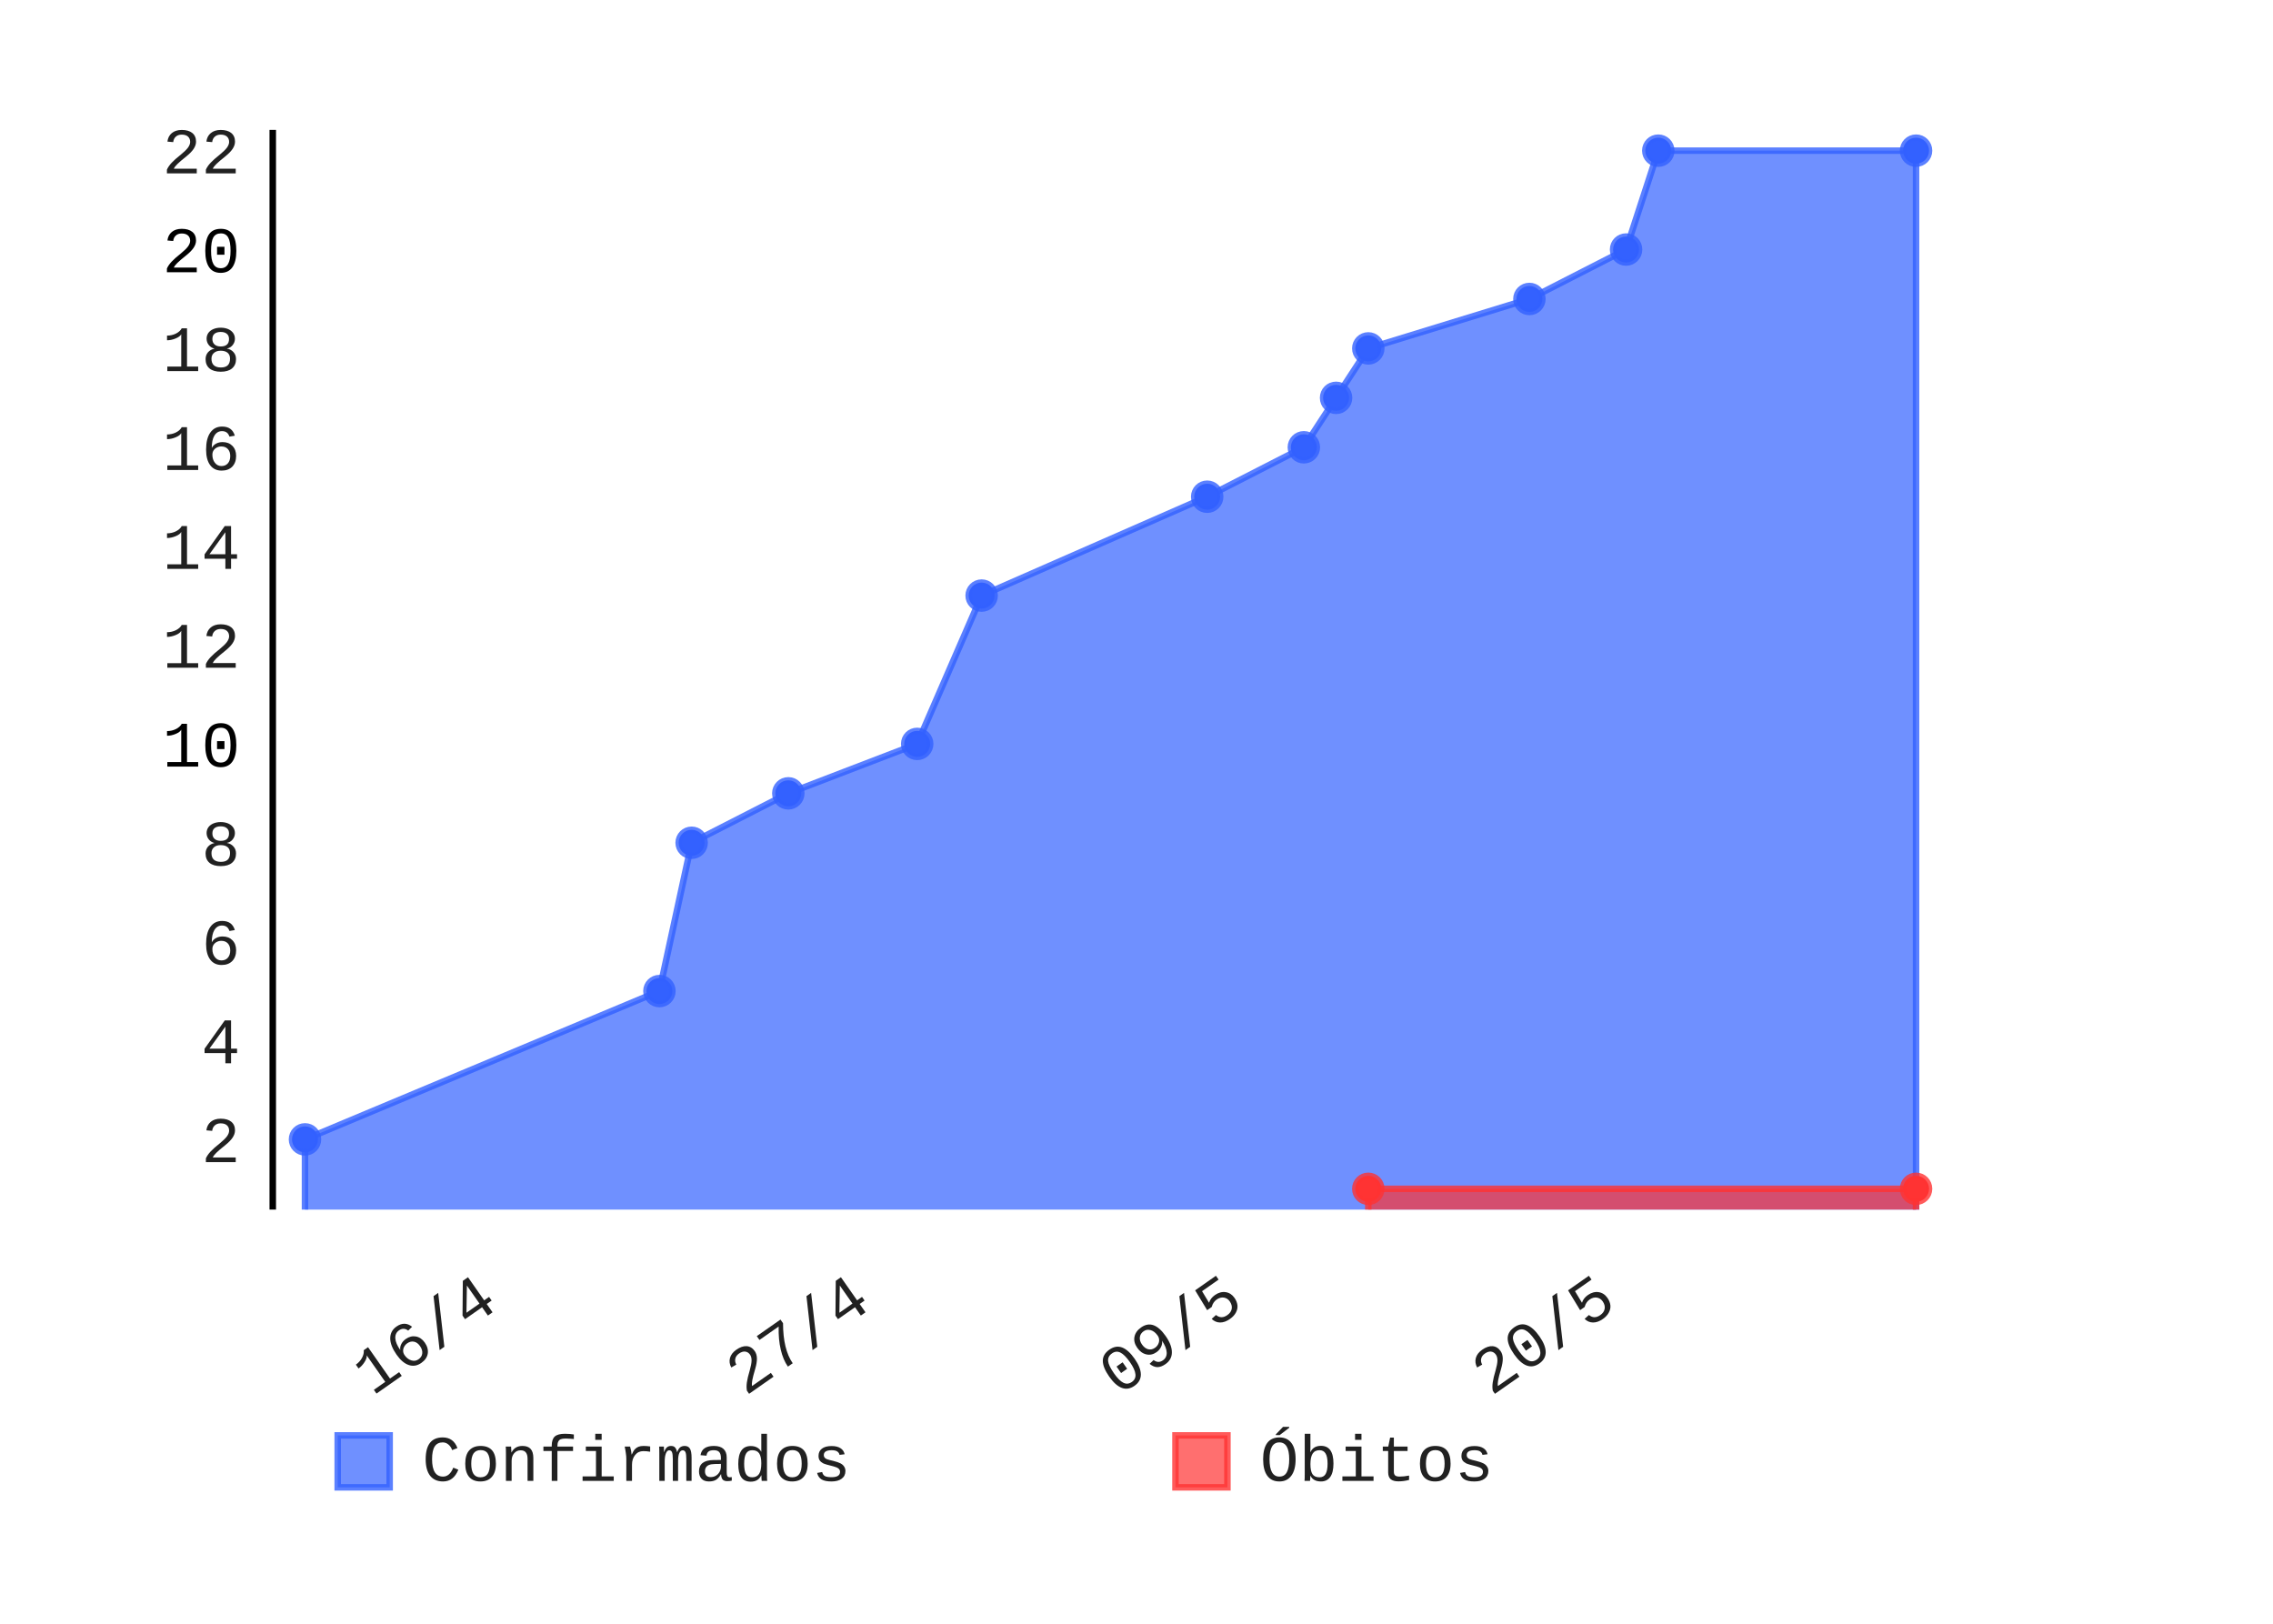
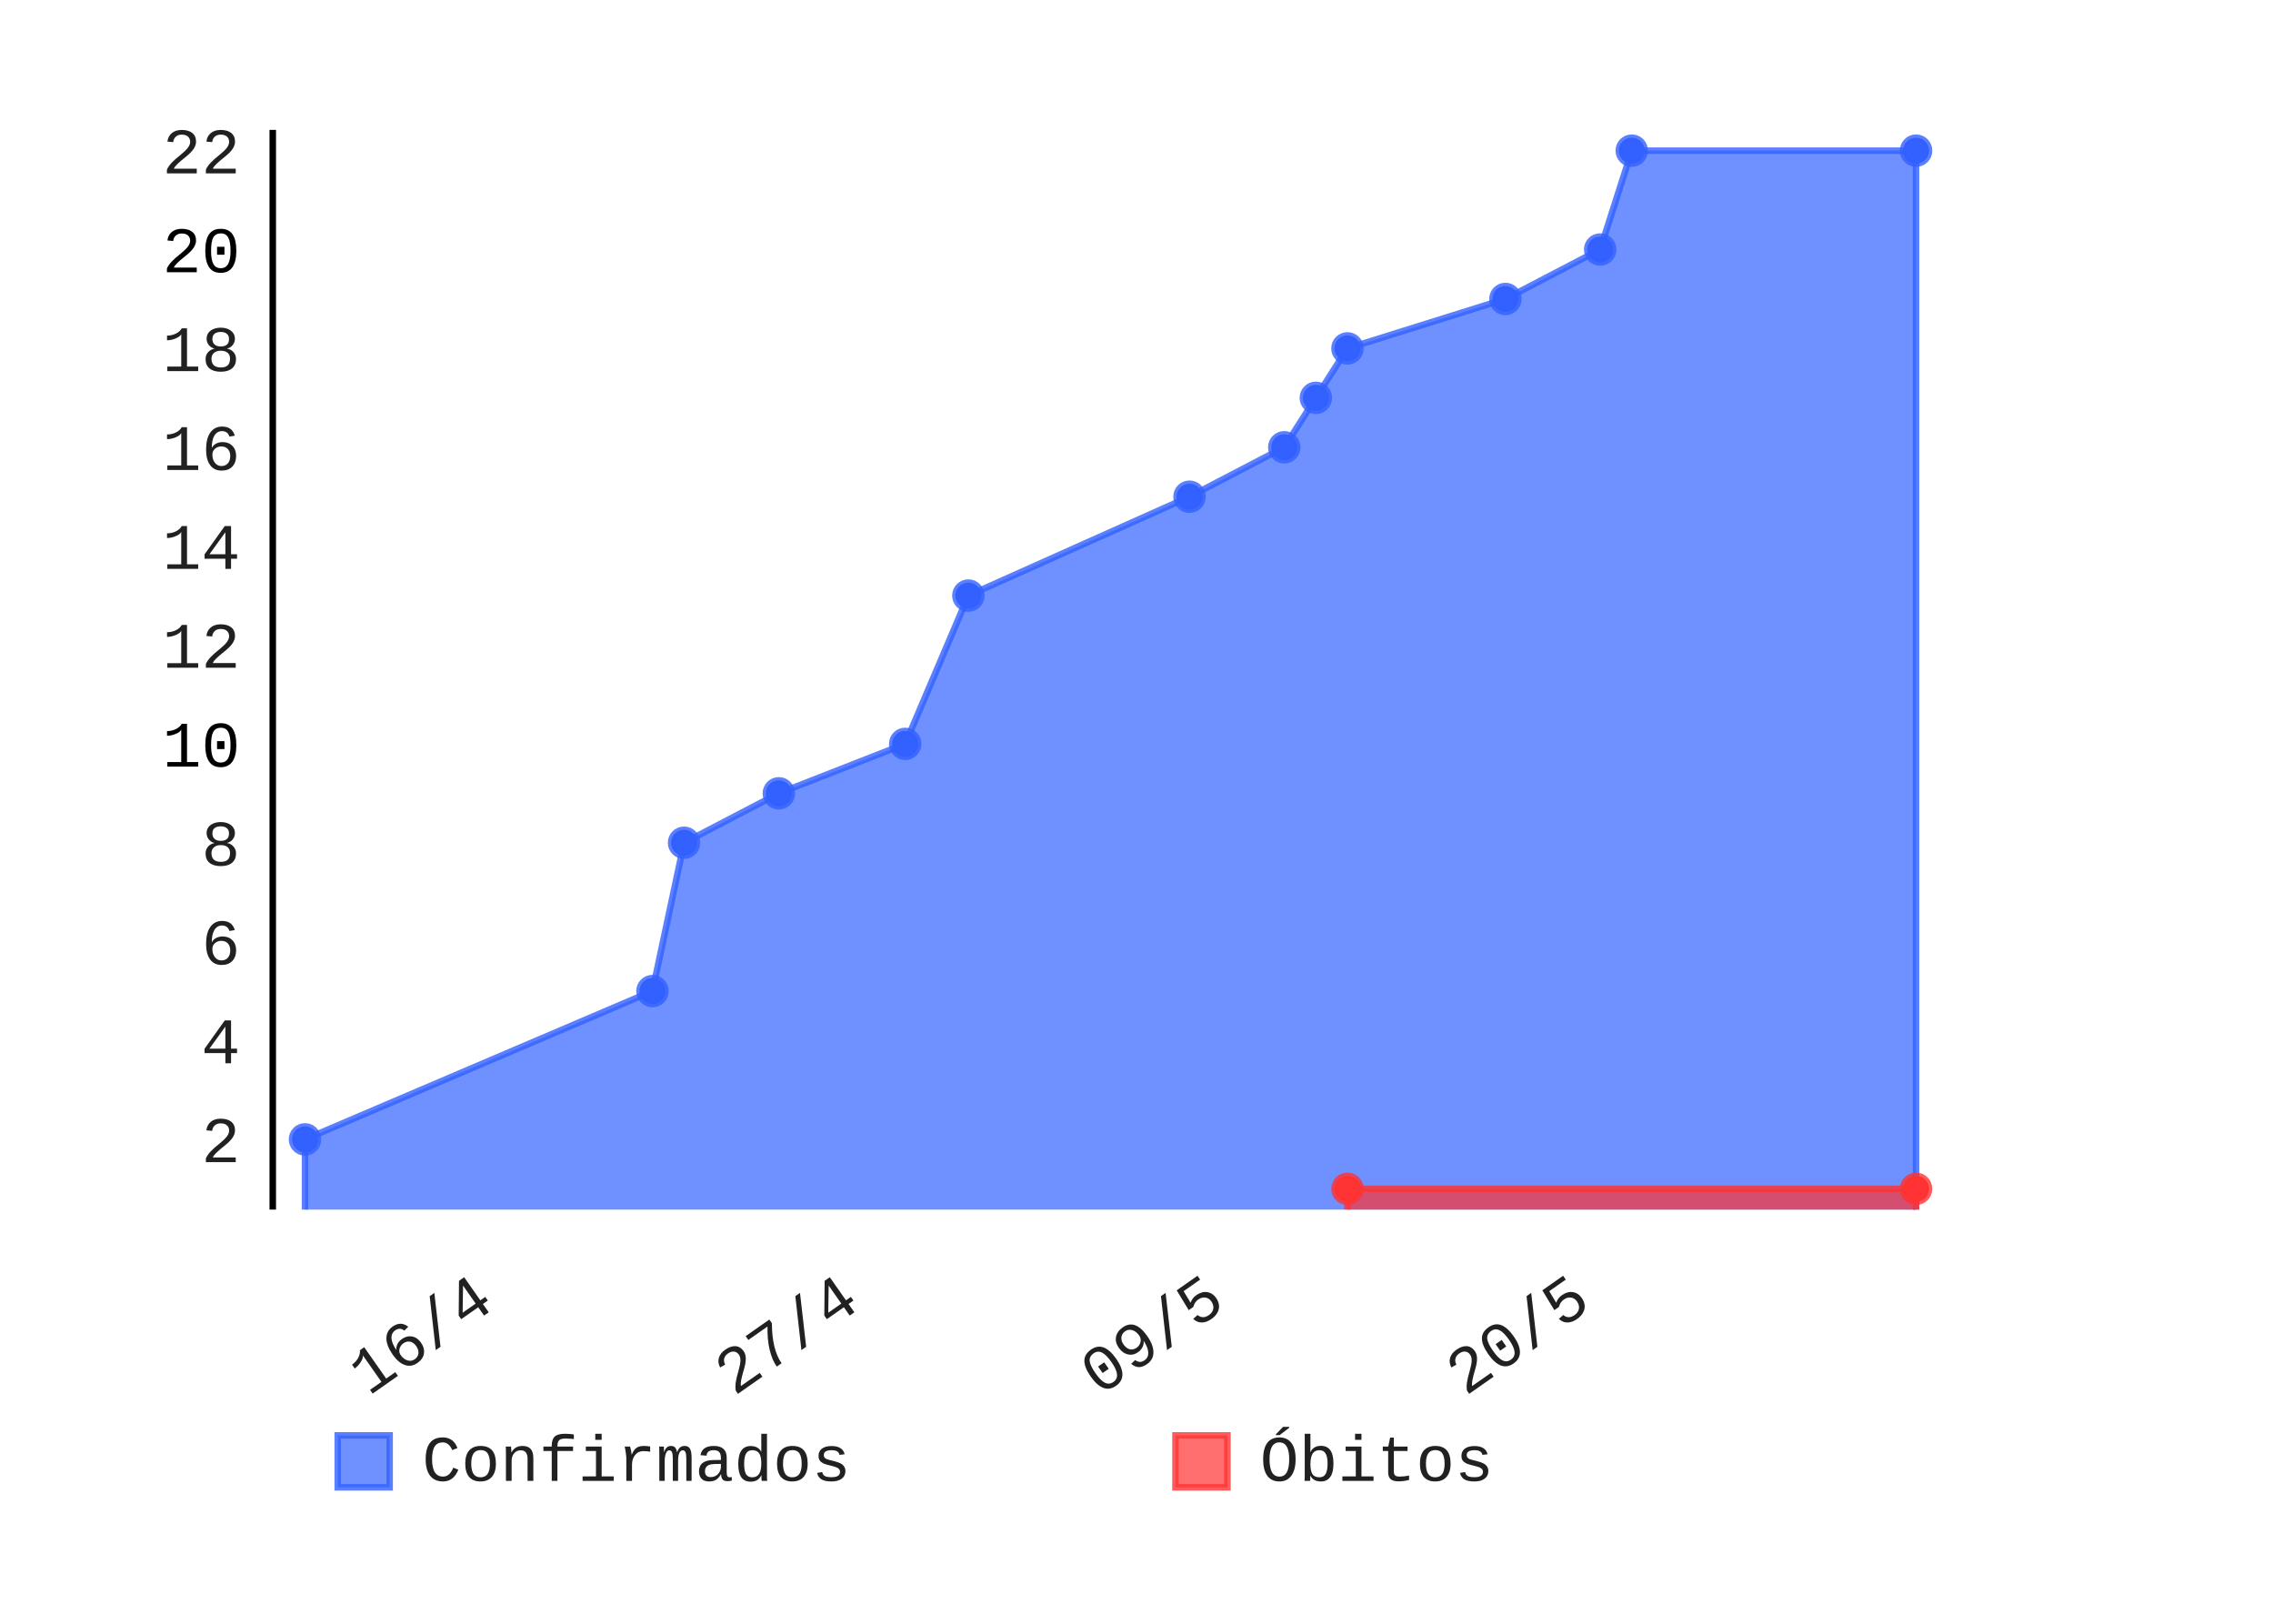
- <svg xmlns="http://www.w3.org/2000/svg" id="chart-10a62078-50a2-4f00-9241-739a03b871d2" class="pygal-chart" viewBox="0 0 350 250" width="350" height="250">
+ <svg xmlns="http://www.w3.org/2000/svg" id="chart-111e7e19-3a5c-4791-acdc-3d73e46ffc7b" class="pygal-chart" viewBox="0 0 350 250" width="350" height="250">
  <defs>
-     <style type="text/css">#chart-10a62078-50a2-4f00-9241-739a03b871d2{-webkit-user-select:none;-webkit-font-smoothing:antialiased;font-family:Consolas,"Liberation Mono",Menlo,Courier,monospace}#chart-10a62078-50a2-4f00-9241-739a03b871d2 .title{font-family:Consolas,"Liberation Mono",Menlo,Courier,monospace;font-size:8px}#chart-10a62078-50a2-4f00-9241-739a03b871d2 .legends .legend text{font-family:Consolas,"Liberation Mono",Menlo,Courier,monospace;font-size:10px}#chart-10a62078-50a2-4f00-9241-739a03b871d2 .axis text{font-family:Consolas,"Liberation Mono",Menlo,Courier,monospace;font-size:10px}#chart-10a62078-50a2-4f00-9241-739a03b871d2 .axis text.major{font-family:Consolas,"Liberation Mono",Menlo,Courier,monospace;font-size:10px}#chart-10a62078-50a2-4f00-9241-739a03b871d2 .text-overlay text.value{font-family:Consolas,"Liberation Mono",Menlo,Courier,monospace;font-size:16px}#chart-10a62078-50a2-4f00-9241-739a03b871d2 .text-overlay text.label{font-family:Consolas,"Liberation Mono",Menlo,Courier,monospace;font-size:10px}#chart-10a62078-50a2-4f00-9241-739a03b871d2 .tooltip{font-family:Consolas,"Liberation Mono",Menlo,Courier,monospace;font-size:12px}#chart-10a62078-50a2-4f00-9241-739a03b871d2 text.no_data{font-family:Consolas,"Liberation Mono",Menlo,Courier,monospace;font-size:64px}
- #chart-10a62078-50a2-4f00-9241-739a03b871d2{background-color:transparent}#chart-10a62078-50a2-4f00-9241-739a03b871d2 path,#chart-10a62078-50a2-4f00-9241-739a03b871d2 line,#chart-10a62078-50a2-4f00-9241-739a03b871d2 rect,#chart-10a62078-50a2-4f00-9241-739a03b871d2 circle{-webkit-transition:150ms;-moz-transition:150ms;transition:150ms}#chart-10a62078-50a2-4f00-9241-739a03b871d2 .graph &gt; .background{fill:transparent}#chart-10a62078-50a2-4f00-9241-739a03b871d2 .plot &gt; .background{fill:rgba(255,255,255,1)}#chart-10a62078-50a2-4f00-9241-739a03b871d2 .graph{fill:rgba(0,0,0,.87)}#chart-10a62078-50a2-4f00-9241-739a03b871d2 text.no_data{fill:rgba(0,0,0,1)}#chart-10a62078-50a2-4f00-9241-739a03b871d2 .title{fill:rgba(0,0,0,1)}#chart-10a62078-50a2-4f00-9241-739a03b871d2 .legends .legend text{fill:rgba(0,0,0,.87)}#chart-10a62078-50a2-4f00-9241-739a03b871d2 .legends .legend:hover text{fill:rgba(0,0,0,1)}#chart-10a62078-50a2-4f00-9241-739a03b871d2 .axis .line{stroke:rgba(0,0,0,1)}#chart-10a62078-50a2-4f00-9241-739a03b871d2 .axis .guide.line{stroke:rgba(0,0,0,.54)}#chart-10a62078-50a2-4f00-9241-739a03b871d2 .axis .major.line{stroke:rgba(0,0,0,.87)}#chart-10a62078-50a2-4f00-9241-739a03b871d2 .axis text.major{fill:rgba(0,0,0,1)}#chart-10a62078-50a2-4f00-9241-739a03b871d2 .axis.y .guides:hover .guide.line,#chart-10a62078-50a2-4f00-9241-739a03b871d2 .line-graph .axis.x .guides:hover .guide.line,#chart-10a62078-50a2-4f00-9241-739a03b871d2 .stackedline-graph .axis.x .guides:hover .guide.line,#chart-10a62078-50a2-4f00-9241-739a03b871d2 .xy-graph .axis.x .guides:hover .guide.line{stroke:rgba(0,0,0,1)}#chart-10a62078-50a2-4f00-9241-739a03b871d2 .axis .guides:hover text{fill:rgba(0,0,0,1)}#chart-10a62078-50a2-4f00-9241-739a03b871d2 .reactive{fill-opacity:.7;stroke-opacity:.8}#chart-10a62078-50a2-4f00-9241-739a03b871d2 .ci{stroke:rgba(0,0,0,.87)}#chart-10a62078-50a2-4f00-9241-739a03b871d2 .reactive.active,#chart-10a62078-50a2-4f00-9241-739a03b871d2 .active .reactive{fill-opacity:.8;stroke-opacity:.9;stroke-width:4}#chart-10a62078-50a2-4f00-9241-739a03b871d2 .ci .reactive.active{stroke-width:1.5}#chart-10a62078-50a2-4f00-9241-739a03b871d2 .series text{fill:rgba(0,0,0,1)}#chart-10a62078-50a2-4f00-9241-739a03b871d2 .tooltip rect{fill:rgba(255,255,255,1);stroke:rgba(0,0,0,1);-webkit-transition:opacity 150ms;-moz-transition:opacity 150ms;transition:opacity 150ms}#chart-10a62078-50a2-4f00-9241-739a03b871d2 .tooltip .label{fill:rgba(0,0,0,.87)}#chart-10a62078-50a2-4f00-9241-739a03b871d2 .tooltip .label{fill:rgba(0,0,0,.87)}#chart-10a62078-50a2-4f00-9241-739a03b871d2 .tooltip .legend{font-size:.8em;fill:rgba(0,0,0,.54)}#chart-10a62078-50a2-4f00-9241-739a03b871d2 .tooltip .x_label{font-size:.6em;fill:rgba(0,0,0,1)}#chart-10a62078-50a2-4f00-9241-739a03b871d2 .tooltip .xlink{font-size:.5em;text-decoration:underline}#chart-10a62078-50a2-4f00-9241-739a03b871d2 .tooltip .value{font-size:1.5em}#chart-10a62078-50a2-4f00-9241-739a03b871d2 .bound{font-size:.5em}#chart-10a62078-50a2-4f00-9241-739a03b871d2 .max-value{font-size:.75em;fill:rgba(0,0,0,.54)}#chart-10a62078-50a2-4f00-9241-739a03b871d2 .map-element{fill:rgba(255,255,255,1);stroke:rgba(0,0,0,.54) !important}#chart-10a62078-50a2-4f00-9241-739a03b871d2 .map-element .reactive{fill-opacity:inherit;stroke-opacity:inherit}#chart-10a62078-50a2-4f00-9241-739a03b871d2 .color-0,#chart-10a62078-50a2-4f00-9241-739a03b871d2 .color-0 a:visited{stroke:#3361FF;fill:#3361FF}#chart-10a62078-50a2-4f00-9241-739a03b871d2 .color-1,#chart-10a62078-50a2-4f00-9241-739a03b871d2 .color-1 a:visited{stroke:#FF3333;fill:#FF3333}#chart-10a62078-50a2-4f00-9241-739a03b871d2 .text-overlay .color-0 text{fill:black}#chart-10a62078-50a2-4f00-9241-739a03b871d2 .text-overlay .color-1 text{fill:black}
- #chart-10a62078-50a2-4f00-9241-739a03b871d2 text.no_data{text-anchor:middle}#chart-10a62078-50a2-4f00-9241-739a03b871d2 .guide.line{fill:none}#chart-10a62078-50a2-4f00-9241-739a03b871d2 .centered{text-anchor:middle}#chart-10a62078-50a2-4f00-9241-739a03b871d2 .title{text-anchor:middle}#chart-10a62078-50a2-4f00-9241-739a03b871d2 .legends .legend text{fill-opacity:1}#chart-10a62078-50a2-4f00-9241-739a03b871d2 .axis.x text{text-anchor:middle}#chart-10a62078-50a2-4f00-9241-739a03b871d2 .axis.x:not(.web) text[transform]{text-anchor:start}#chart-10a62078-50a2-4f00-9241-739a03b871d2 .axis.x:not(.web) text[transform].backwards{text-anchor:end}#chart-10a62078-50a2-4f00-9241-739a03b871d2 .axis.y text{text-anchor:end}#chart-10a62078-50a2-4f00-9241-739a03b871d2 .axis.y text[transform].backwards{text-anchor:start}#chart-10a62078-50a2-4f00-9241-739a03b871d2 .axis.y2 text{text-anchor:start}#chart-10a62078-50a2-4f00-9241-739a03b871d2 .axis.y2 text[transform].backwards{text-anchor:end}#chart-10a62078-50a2-4f00-9241-739a03b871d2 .axis .guide.line{stroke-dasharray:4,4}#chart-10a62078-50a2-4f00-9241-739a03b871d2 .axis .major.guide.line{stroke-dasharray:6,6}#chart-10a62078-50a2-4f00-9241-739a03b871d2 .horizontal .axis.y .guide.line,#chart-10a62078-50a2-4f00-9241-739a03b871d2 .horizontal .axis.y2 .guide.line,#chart-10a62078-50a2-4f00-9241-739a03b871d2 .vertical .axis.x .guide.line{opacity:0}#chart-10a62078-50a2-4f00-9241-739a03b871d2 .horizontal .axis.always_show .guide.line,#chart-10a62078-50a2-4f00-9241-739a03b871d2 .vertical .axis.always_show .guide.line{opacity:1 !important}#chart-10a62078-50a2-4f00-9241-739a03b871d2 .axis.y .guides:hover .guide.line,#chart-10a62078-50a2-4f00-9241-739a03b871d2 .axis.y2 .guides:hover .guide.line,#chart-10a62078-50a2-4f00-9241-739a03b871d2 .axis.x .guides:hover .guide.line{opacity:1}#chart-10a62078-50a2-4f00-9241-739a03b871d2 .axis .guides:hover text{opacity:1}#chart-10a62078-50a2-4f00-9241-739a03b871d2 .nofill{fill:none}#chart-10a62078-50a2-4f00-9241-739a03b871d2 .subtle-fill{fill-opacity:.2}#chart-10a62078-50a2-4f00-9241-739a03b871d2 .dot{stroke-width:1px;fill-opacity:1}#chart-10a62078-50a2-4f00-9241-739a03b871d2 .dot.active{stroke-width:5px}#chart-10a62078-50a2-4f00-9241-739a03b871d2 .dot.negative{fill:transparent}#chart-10a62078-50a2-4f00-9241-739a03b871d2 text,#chart-10a62078-50a2-4f00-9241-739a03b871d2 tspan{stroke:none !important}#chart-10a62078-50a2-4f00-9241-739a03b871d2 .series text.active{opacity:1}#chart-10a62078-50a2-4f00-9241-739a03b871d2 .tooltip rect{fill-opacity:.95;stroke-width:.5}#chart-10a62078-50a2-4f00-9241-739a03b871d2 .tooltip text{fill-opacity:1}#chart-10a62078-50a2-4f00-9241-739a03b871d2 .showable{visibility:hidden}#chart-10a62078-50a2-4f00-9241-739a03b871d2 .showable.shown{visibility:visible}#chart-10a62078-50a2-4f00-9241-739a03b871d2 .gauge-background{fill:rgba(229,229,229,1);stroke:none}#chart-10a62078-50a2-4f00-9241-739a03b871d2 .bg-lines{stroke:transparent;stroke-width:2px}</style>
+     <style type="text/css">#chart-111e7e19-3a5c-4791-acdc-3d73e46ffc7b{-webkit-user-select:none;-webkit-font-smoothing:antialiased;font-family:Consolas,"Liberation Mono",Menlo,Courier,monospace}#chart-111e7e19-3a5c-4791-acdc-3d73e46ffc7b .title{font-family:Consolas,"Liberation Mono",Menlo,Courier,monospace;font-size:8px}#chart-111e7e19-3a5c-4791-acdc-3d73e46ffc7b .legends .legend text{font-family:Consolas,"Liberation Mono",Menlo,Courier,monospace;font-size:10px}#chart-111e7e19-3a5c-4791-acdc-3d73e46ffc7b .axis text{font-family:Consolas,"Liberation Mono",Menlo,Courier,monospace;font-size:10px}#chart-111e7e19-3a5c-4791-acdc-3d73e46ffc7b .axis text.major{font-family:Consolas,"Liberation Mono",Menlo,Courier,monospace;font-size:10px}#chart-111e7e19-3a5c-4791-acdc-3d73e46ffc7b .text-overlay text.value{font-family:Consolas,"Liberation Mono",Menlo,Courier,monospace;font-size:16px}#chart-111e7e19-3a5c-4791-acdc-3d73e46ffc7b .text-overlay text.label{font-family:Consolas,"Liberation Mono",Menlo,Courier,monospace;font-size:10px}#chart-111e7e19-3a5c-4791-acdc-3d73e46ffc7b .tooltip{font-family:Consolas,"Liberation Mono",Menlo,Courier,monospace;font-size:12px}#chart-111e7e19-3a5c-4791-acdc-3d73e46ffc7b text.no_data{font-family:Consolas,"Liberation Mono",Menlo,Courier,monospace;font-size:64px}
+ #chart-111e7e19-3a5c-4791-acdc-3d73e46ffc7b{background-color:transparent}#chart-111e7e19-3a5c-4791-acdc-3d73e46ffc7b path,#chart-111e7e19-3a5c-4791-acdc-3d73e46ffc7b line,#chart-111e7e19-3a5c-4791-acdc-3d73e46ffc7b rect,#chart-111e7e19-3a5c-4791-acdc-3d73e46ffc7b circle{-webkit-transition:150ms;-moz-transition:150ms;transition:150ms}#chart-111e7e19-3a5c-4791-acdc-3d73e46ffc7b .graph &gt; .background{fill:transparent}#chart-111e7e19-3a5c-4791-acdc-3d73e46ffc7b .plot &gt; .background{fill:rgba(255,255,255,1)}#chart-111e7e19-3a5c-4791-acdc-3d73e46ffc7b .graph{fill:rgba(0,0,0,.87)}#chart-111e7e19-3a5c-4791-acdc-3d73e46ffc7b text.no_data{fill:rgba(0,0,0,1)}#chart-111e7e19-3a5c-4791-acdc-3d73e46ffc7b .title{fill:rgba(0,0,0,1)}#chart-111e7e19-3a5c-4791-acdc-3d73e46ffc7b .legends .legend text{fill:rgba(0,0,0,.87)}#chart-111e7e19-3a5c-4791-acdc-3d73e46ffc7b .legends .legend:hover text{fill:rgba(0,0,0,1)}#chart-111e7e19-3a5c-4791-acdc-3d73e46ffc7b .axis .line{stroke:rgba(0,0,0,1)}#chart-111e7e19-3a5c-4791-acdc-3d73e46ffc7b .axis .guide.line{stroke:rgba(0,0,0,.54)}#chart-111e7e19-3a5c-4791-acdc-3d73e46ffc7b .axis .major.line{stroke:rgba(0,0,0,.87)}#chart-111e7e19-3a5c-4791-acdc-3d73e46ffc7b .axis text.major{fill:rgba(0,0,0,1)}#chart-111e7e19-3a5c-4791-acdc-3d73e46ffc7b .axis.y .guides:hover .guide.line,#chart-111e7e19-3a5c-4791-acdc-3d73e46ffc7b .line-graph .axis.x .guides:hover .guide.line,#chart-111e7e19-3a5c-4791-acdc-3d73e46ffc7b .stackedline-graph .axis.x .guides:hover .guide.line,#chart-111e7e19-3a5c-4791-acdc-3d73e46ffc7b .xy-graph .axis.x .guides:hover .guide.line{stroke:rgba(0,0,0,1)}#chart-111e7e19-3a5c-4791-acdc-3d73e46ffc7b .axis .guides:hover text{fill:rgba(0,0,0,1)}#chart-111e7e19-3a5c-4791-acdc-3d73e46ffc7b .reactive{fill-opacity:.7;stroke-opacity:.8}#chart-111e7e19-3a5c-4791-acdc-3d73e46ffc7b .ci{stroke:rgba(0,0,0,.87)}#chart-111e7e19-3a5c-4791-acdc-3d73e46ffc7b .reactive.active,#chart-111e7e19-3a5c-4791-acdc-3d73e46ffc7b .active .reactive{fill-opacity:.8;stroke-opacity:.9;stroke-width:4}#chart-111e7e19-3a5c-4791-acdc-3d73e46ffc7b .ci .reactive.active{stroke-width:1.5}#chart-111e7e19-3a5c-4791-acdc-3d73e46ffc7b .series text{fill:rgba(0,0,0,1)}#chart-111e7e19-3a5c-4791-acdc-3d73e46ffc7b .tooltip rect{fill:rgba(255,255,255,1);stroke:rgba(0,0,0,1);-webkit-transition:opacity 150ms;-moz-transition:opacity 150ms;transition:opacity 150ms}#chart-111e7e19-3a5c-4791-acdc-3d73e46ffc7b .tooltip .label{fill:rgba(0,0,0,.87)}#chart-111e7e19-3a5c-4791-acdc-3d73e46ffc7b .tooltip .label{fill:rgba(0,0,0,.87)}#chart-111e7e19-3a5c-4791-acdc-3d73e46ffc7b .tooltip .legend{font-size:.8em;fill:rgba(0,0,0,.54)}#chart-111e7e19-3a5c-4791-acdc-3d73e46ffc7b .tooltip .x_label{font-size:.6em;fill:rgba(0,0,0,1)}#chart-111e7e19-3a5c-4791-acdc-3d73e46ffc7b .tooltip .xlink{font-size:.5em;text-decoration:underline}#chart-111e7e19-3a5c-4791-acdc-3d73e46ffc7b .tooltip .value{font-size:1.5em}#chart-111e7e19-3a5c-4791-acdc-3d73e46ffc7b .bound{font-size:.5em}#chart-111e7e19-3a5c-4791-acdc-3d73e46ffc7b .max-value{font-size:.75em;fill:rgba(0,0,0,.54)}#chart-111e7e19-3a5c-4791-acdc-3d73e46ffc7b .map-element{fill:rgba(255,255,255,1);stroke:rgba(0,0,0,.54) !important}#chart-111e7e19-3a5c-4791-acdc-3d73e46ffc7b .map-element .reactive{fill-opacity:inherit;stroke-opacity:inherit}#chart-111e7e19-3a5c-4791-acdc-3d73e46ffc7b .color-0,#chart-111e7e19-3a5c-4791-acdc-3d73e46ffc7b .color-0 a:visited{stroke:#3361FF;fill:#3361FF}#chart-111e7e19-3a5c-4791-acdc-3d73e46ffc7b .color-1,#chart-111e7e19-3a5c-4791-acdc-3d73e46ffc7b .color-1 a:visited{stroke:#FF3333;fill:#FF3333}#chart-111e7e19-3a5c-4791-acdc-3d73e46ffc7b .text-overlay .color-0 text{fill:black}#chart-111e7e19-3a5c-4791-acdc-3d73e46ffc7b .text-overlay .color-1 text{fill:black}
+ #chart-111e7e19-3a5c-4791-acdc-3d73e46ffc7b text.no_data{text-anchor:middle}#chart-111e7e19-3a5c-4791-acdc-3d73e46ffc7b .guide.line{fill:none}#chart-111e7e19-3a5c-4791-acdc-3d73e46ffc7b .centered{text-anchor:middle}#chart-111e7e19-3a5c-4791-acdc-3d73e46ffc7b .title{text-anchor:middle}#chart-111e7e19-3a5c-4791-acdc-3d73e46ffc7b .legends .legend text{fill-opacity:1}#chart-111e7e19-3a5c-4791-acdc-3d73e46ffc7b .axis.x text{text-anchor:middle}#chart-111e7e19-3a5c-4791-acdc-3d73e46ffc7b .axis.x:not(.web) text[transform]{text-anchor:start}#chart-111e7e19-3a5c-4791-acdc-3d73e46ffc7b .axis.x:not(.web) text[transform].backwards{text-anchor:end}#chart-111e7e19-3a5c-4791-acdc-3d73e46ffc7b .axis.y text{text-anchor:end}#chart-111e7e19-3a5c-4791-acdc-3d73e46ffc7b .axis.y text[transform].backwards{text-anchor:start}#chart-111e7e19-3a5c-4791-acdc-3d73e46ffc7b .axis.y2 text{text-anchor:start}#chart-111e7e19-3a5c-4791-acdc-3d73e46ffc7b .axis.y2 text[transform].backwards{text-anchor:end}#chart-111e7e19-3a5c-4791-acdc-3d73e46ffc7b .axis .guide.line{stroke-dasharray:4,4}#chart-111e7e19-3a5c-4791-acdc-3d73e46ffc7b .axis .major.guide.line{stroke-dasharray:6,6}#chart-111e7e19-3a5c-4791-acdc-3d73e46ffc7b .horizontal .axis.y .guide.line,#chart-111e7e19-3a5c-4791-acdc-3d73e46ffc7b .horizontal .axis.y2 .guide.line,#chart-111e7e19-3a5c-4791-acdc-3d73e46ffc7b .vertical .axis.x .guide.line{opacity:0}#chart-111e7e19-3a5c-4791-acdc-3d73e46ffc7b .horizontal .axis.always_show .guide.line,#chart-111e7e19-3a5c-4791-acdc-3d73e46ffc7b .vertical .axis.always_show .guide.line{opacity:1 !important}#chart-111e7e19-3a5c-4791-acdc-3d73e46ffc7b .axis.y .guides:hover .guide.line,#chart-111e7e19-3a5c-4791-acdc-3d73e46ffc7b .axis.y2 .guides:hover .guide.line,#chart-111e7e19-3a5c-4791-acdc-3d73e46ffc7b .axis.x .guides:hover .guide.line{opacity:1}#chart-111e7e19-3a5c-4791-acdc-3d73e46ffc7b .axis .guides:hover text{opacity:1}#chart-111e7e19-3a5c-4791-acdc-3d73e46ffc7b .nofill{fill:none}#chart-111e7e19-3a5c-4791-acdc-3d73e46ffc7b .subtle-fill{fill-opacity:.2}#chart-111e7e19-3a5c-4791-acdc-3d73e46ffc7b .dot{stroke-width:1px;fill-opacity:1}#chart-111e7e19-3a5c-4791-acdc-3d73e46ffc7b .dot.active{stroke-width:5px}#chart-111e7e19-3a5c-4791-acdc-3d73e46ffc7b .dot.negative{fill:transparent}#chart-111e7e19-3a5c-4791-acdc-3d73e46ffc7b text,#chart-111e7e19-3a5c-4791-acdc-3d73e46ffc7b tspan{stroke:none !important}#chart-111e7e19-3a5c-4791-acdc-3d73e46ffc7b .series text.active{opacity:1}#chart-111e7e19-3a5c-4791-acdc-3d73e46ffc7b .tooltip rect{fill-opacity:.95;stroke-width:.5}#chart-111e7e19-3a5c-4791-acdc-3d73e46ffc7b .tooltip text{fill-opacity:1}#chart-111e7e19-3a5c-4791-acdc-3d73e46ffc7b .showable{visibility:hidden}#chart-111e7e19-3a5c-4791-acdc-3d73e46ffc7b .showable.shown{visibility:visible}#chart-111e7e19-3a5c-4791-acdc-3d73e46ffc7b .gauge-background{fill:rgba(229,229,229,1);stroke:none}#chart-111e7e19-3a5c-4791-acdc-3d73e46ffc7b .bg-lines{stroke:transparent;stroke-width:2px}</style>
  </defs>
  <g class="graph datetimeline-graph vertical">
    <rect x="0" y="0" width="350" height="250" class="background" />
    <g transform="translate(42, 20)" class="plot">
      <rect x="0" y="0" width="258.0" height="166.234" class="background" />
      <g class="axis y">
        <g class="guides">
          <text x="-5" y="158.926" class="">2</text>
        </g>
        <g class="guides">
          <text x="-5" y="143.703" class="">4</text>
        </g>
        <g class="guides">
          <text x="-5" y="128.48" class="">6</text>
        </g>
        <g class="guides">
          <text x="-5" y="113.257" class="">8</text>
        </g>
        <g class="guides">
          <text x="-5" y="98.034" class="major">10</text>
        </g>
        <g class="guides">
          <text x="-5" y="82.811" class="">12</text>
        </g>
        <g class="guides">
          <text x="-5" y="67.588" class="">14</text>
        </g>
        <g class="guides">
          <text x="-5" y="52.366" class="">16</text>
        </g>
        <g class="guides">
          <text x="-5" y="37.143" class="">18</text>
        </g>
        <g class="guides">
          <text x="-5" y="21.92" class="major">20</text>
        </g>
        <g class="guides">
          <text x="-5" y="6.697" class="">22</text>
        </g>
      </g>
      <g class="axis x">
        <path d="M0 0 v166.234" class="line" />
        <g class="guides">
-           <path d="M35.006 0 v166.234" class="guide line" />
-           <text x="35.006" y="181.234" class="backwards" transform="rotate(325 35.00641 181.2342)">16/4</text>
+           <path d="M34.417 0 v166.234" class="guide line" />
+           <text x="34.417" y="181.234" class="backwards" transform="rotate(325 34.4173 181.2342)">16/4</text>
        </g>
        <g class="guides">
-           <path d="M92.432 0 v166.234" class="guide line" />
-           <text x="92.432" y="181.234" class="backwards" transform="rotate(325 92.43162 181.2342)">27/4</text>
+           <path d="M90.717 0 v166.234" class="guide line" />
+           <text x="90.717" y="181.234" class="backwards" transform="rotate(325 90.71652 181.2342)">27/4</text>
        </g>
        <g class="guides">
-           <path d="M149.857 0 v166.234" class="guide line" />
-           <text x="149.857" y="181.234" class="backwards" transform="rotate(325 149.8568 181.2342)">09/5</text>
+           <path d="M147.016 0 v166.234" class="guide line" />
+           <text x="147.016" y="181.234" class="backwards" transform="rotate(325 147.0158 181.2342)">09/5</text>
        </g>
        <g class="guides">
-           <path d="M207.282 0 v166.234" class="guide line" />
-           <text x="207.282" y="181.234" class="backwards" transform="rotate(325 207.2821 181.2342)">20/5</text>
+           <path d="M203.315 0 v166.234" class="guide line" />
+           <text x="203.315" y="181.234" class="backwards" transform="rotate(325 203.315 181.2342)">20/5</text>
        </g>
      </g>
      <g class="series serie-0 color-0">
-         <path d="M4.962 166.234 L4.962 155.426 59.538 132.592 64.5 109.757 79.385 102.146 99.231 94.534 109.154 71.7 143.885 56.477 158.769 48.866 163.731 41.254 168.692 33.643 193.5 26.031 208.385 18.42 213.346 3.197 253.038 3.197 253.038 166.234" class="line reactive" />
+         <path d="M4.962 166.234 L4.962 155.426 58.468 132.592 63.333 109.757 77.925 102.146 97.382 94.534 107.111 71.7 141.161 56.477 155.753 48.866 160.618 41.254 165.482 33.643 189.803 26.031 204.396 18.42 209.26 3.197 253.038 3.197 253.038 166.234" class="line reactive" />
      </g>
      <g class="series serie-1 color-1">
-         <path d="M168.692 166.234 L168.692 163.037 253.038 163.037 253.038 166.234" class="line reactive" />
+         <path d="M165.482 166.234 L165.482 163.037 253.038 163.037 253.038 166.234" class="line reactive" />
      </g>
    </g>
    <g class="titles" />
    <g transform="translate(42, 20)" class="plot overlay">
      <g class="series serie-0 color-0">
        <g class="dots">
          <circle cx="4.962" cy="155.426" r="2" class="dot reactive tooltip-trigger" />
        </g>
        <g class="dots">
-           <circle cx="59.538" cy="132.592" r="2" class="dot reactive tooltip-trigger" />
+           <circle cx="58.468" cy="132.592" r="2" class="dot reactive tooltip-trigger" />
        </g>
        <g class="dots">
-           <circle cx="64.5" cy="109.757" r="2" class="dot reactive tooltip-trigger" />
+           <circle cx="63.333" cy="109.757" r="2" class="dot reactive tooltip-trigger" />
        </g>
        <g class="dots">
-           <circle cx="79.385" cy="102.146" r="2" class="dot reactive tooltip-trigger" />
+           <circle cx="77.925" cy="102.146" r="2" class="dot reactive tooltip-trigger" />
        </g>
        <g class="dots">
-           <circle cx="99.231" cy="94.534" r="2" class="dot reactive tooltip-trigger" />
+           <circle cx="97.382" cy="94.534" r="2" class="dot reactive tooltip-trigger" />
        </g>
        <g class="dots">
-           <circle cx="109.154" cy="71.7" r="2" class="dot reactive tooltip-trigger" />
+           <circle cx="107.111" cy="71.7" r="2" class="dot reactive tooltip-trigger" />
        </g>
        <g class="dots">
-           <circle cx="143.885" cy="56.477" r="2" class="dot reactive tooltip-trigger" />
+           <circle cx="141.161" cy="56.477" r="2" class="dot reactive tooltip-trigger" />
        </g>
        <g class="dots">
-           <circle cx="158.769" cy="48.866" r="2" class="dot reactive tooltip-trigger" />
+           <circle cx="155.753" cy="48.866" r="2" class="dot reactive tooltip-trigger" />
        </g>
        <g class="dots">
-           <circle cx="163.731" cy="41.254" r="2" class="dot reactive tooltip-trigger" />
+           <circle cx="160.618" cy="41.254" r="2" class="dot reactive tooltip-trigger" />
        </g>
        <g class="dots">
-           <circle cx="168.692" cy="33.643" r="2" class="dot reactive tooltip-trigger" />
+           <circle cx="165.482" cy="33.643" r="2" class="dot reactive tooltip-trigger" />
        </g>
        <g class="dots">
-           <circle cx="193.5" cy="26.031" r="2" class="dot reactive tooltip-trigger" />
+           <circle cx="189.803" cy="26.031" r="2" class="dot reactive tooltip-trigger" />
        </g>
        <g class="dots">
-           <circle cx="208.385" cy="18.42" r="2" class="dot reactive tooltip-trigger" />
+           <circle cx="204.396" cy="18.42" r="2" class="dot reactive tooltip-trigger" />
        </g>
        <g class="dots">
-           <circle cx="213.346" cy="3.197" r="2" class="dot reactive tooltip-trigger" />
+           <circle cx="209.26" cy="3.197" r="2" class="dot reactive tooltip-trigger" />
        </g>
        <g class="dots">
          <circle cx="253.038" cy="3.197" r="2" class="dot reactive tooltip-trigger" />
        </g>
      </g>
      <g class="series serie-1 color-1">
        <g class="dots">
-           <circle cx="168.692" cy="163.037" r="2" class="dot reactive tooltip-trigger" />
+           <circle cx="165.482" cy="163.037" r="2" class="dot reactive tooltip-trigger" />
        </g>
        <g class="dots">
          <circle cx="253.038" cy="163.037" r="2" class="dot reactive tooltip-trigger" />
        </g>
      </g>
    </g>
    <g transform="translate(42, 20)" class="plot text-overlay">
      <g class="series serie-0 color-0" />
      <g class="series serie-1 color-1" />
    </g>
    <g transform="translate(42, 20)" class="plot tooltip-overlay">
      <g transform="translate(0 0)" style="opacity: 0" class="tooltip">
        <rect rx="10" ry="10" width="0" height="0" class="tooltip-box" />
        <g class="text" />
      </g>
    </g>
    <g transform="translate(52, 220)" class="legends">
      <g id="activate-serie-0" class="legend reactive activate-serie">
        <rect x="0.0" y="1.0" width="8" height="8" class="color-0 reactive" />
        <text x="13.0" y="8.0">Confirmados</text>
      </g>
      <g id="activate-serie-1" class="legend reactive activate-serie">
        <rect x="129.0" y="1.0" width="8" height="8" class="color-1 reactive" />
        <text x="142.0" y="8.0">Óbitos</text>
      </g>
    </g>
  </g>
</svg>
